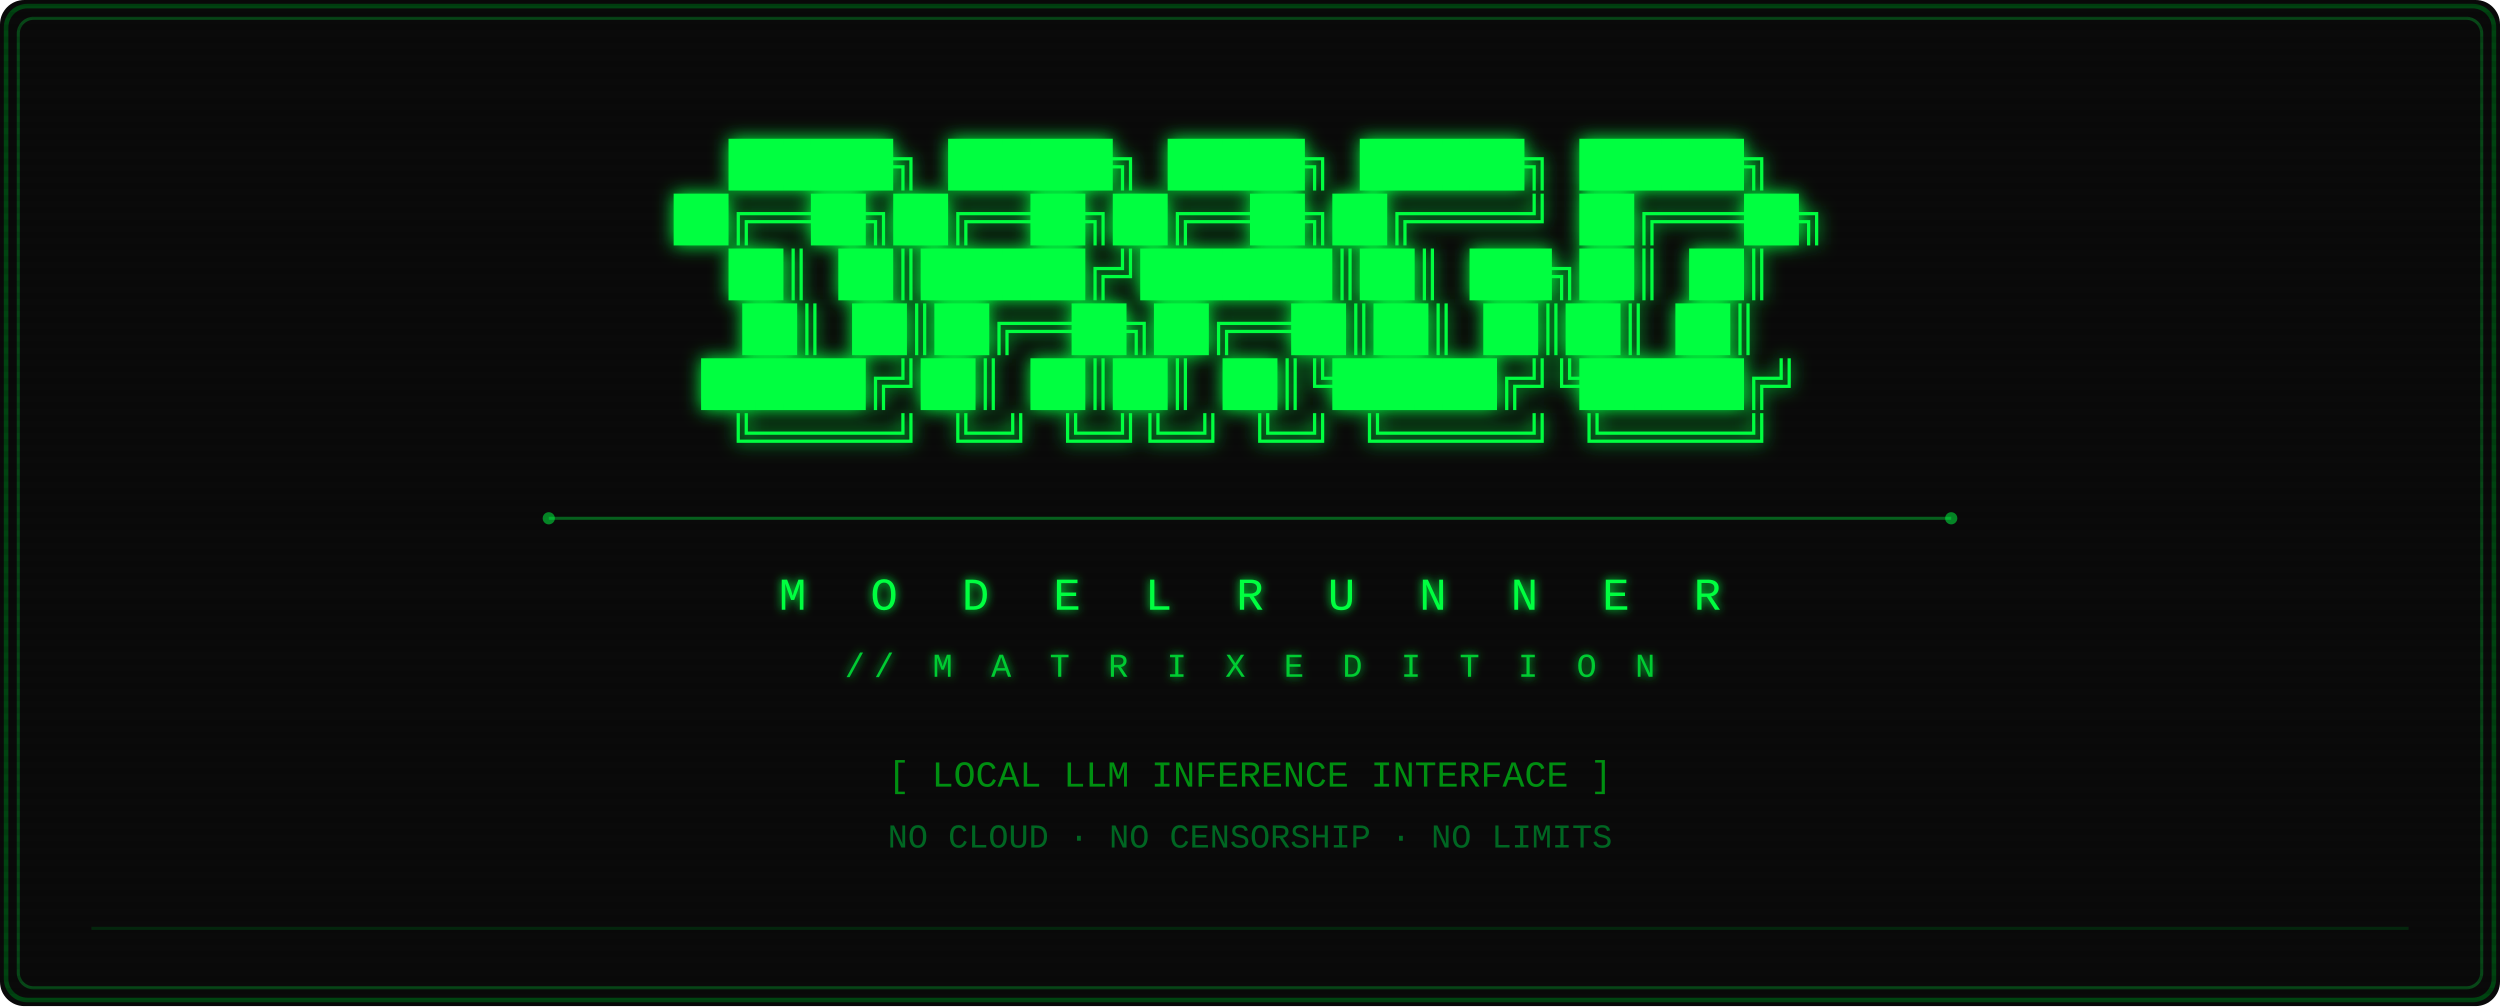
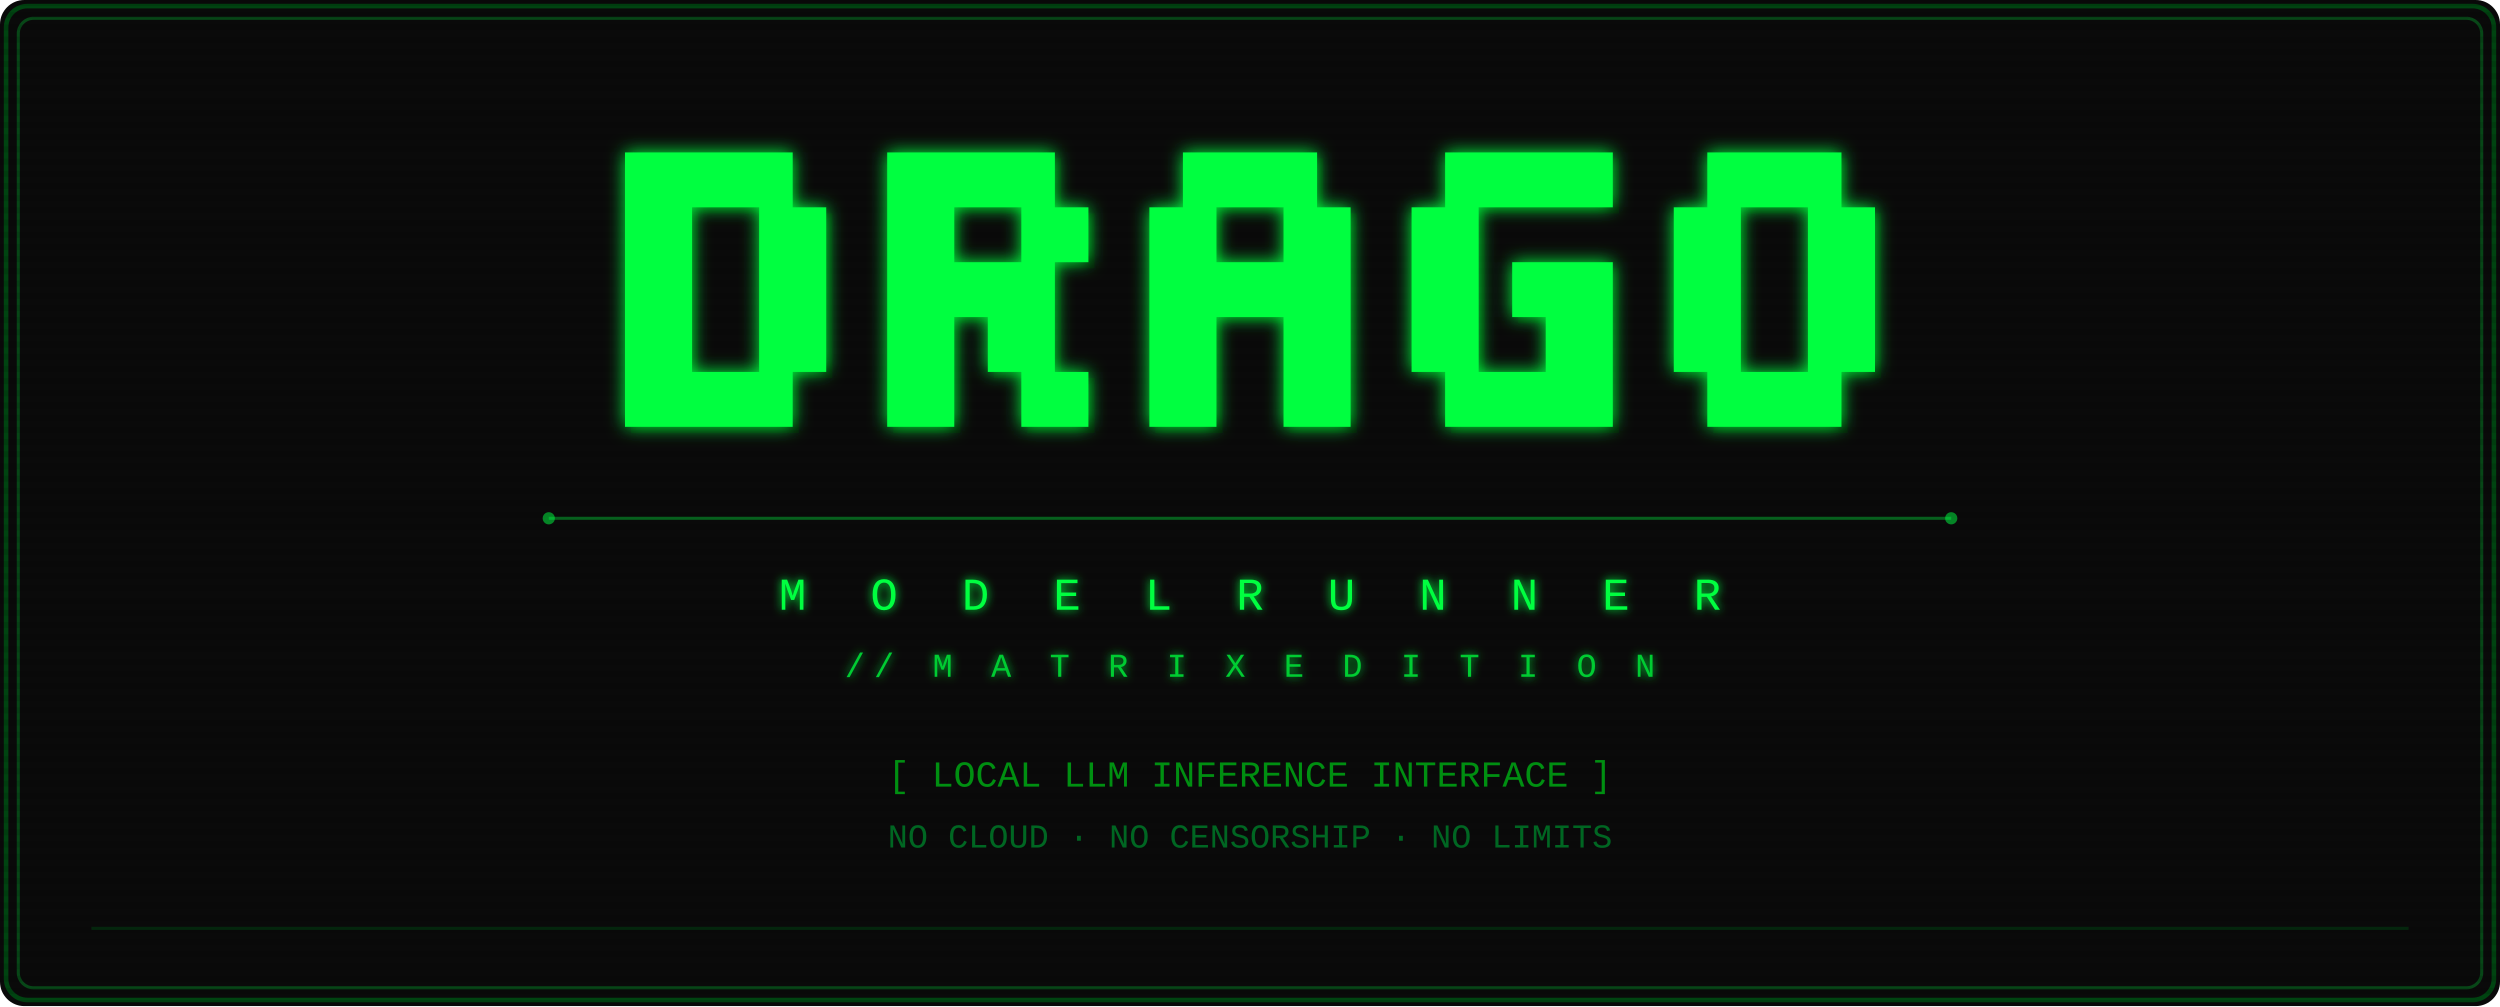
<svg xmlns="http://www.w3.org/2000/svg" width="820" height="330" viewBox="0 0 820 330">
  <defs>
    <filter id="glow">
      <feGaussianBlur stdDeviation="1.5" result="blur" />
      <feMerge>
        <feMergeNode in="blur" />
        <feMergeNode in="SourceGraphic" />
      </feMerge>
    </filter>
    <filter id="glow-lg">
      <feGaussianBlur stdDeviation="3" result="blur" />
      <feMerge>
        <feMergeNode in="blur" />
        <feMergeNode in="SourceGraphic" />
      </feMerge>
    </filter>
  </defs>
  <rect width="820" height="330" rx="8" fill="#0a0a0a" />
  <rect x="2" y="2" width="816" height="326" rx="7" fill="none" stroke="#004411" stroke-width="1.5" />
  <rect x="6" y="6" width="808" height="318" rx="5" fill="none" stroke="#00ff41" stroke-width="1" opacity="0.25" />
  <pattern id="sc" patternUnits="userSpaceOnUse" width="4" height="4">
    <rect width="4" height="2" fill="#000" opacity="0.1" />
  </pattern>
  <rect width="820" height="330" rx="8" fill="url(#sc)" />
-   <g filter="url(#glow-lg)">
-     <text x="410" y="58" text-anchor="middle" font-family="'Courier New','Liberation Mono','DejaVu Sans Mono',Consolas,monospace" font-size="15" fill="#00ff41" textLength="430" lengthAdjust="spacingAndGlyphs">██████╗ ██████╗  █████╗  ██████╗  ██████╗ </text>
-     <text x="410" y="76" text-anchor="middle" font-family="'Courier New','Liberation Mono','DejaVu Sans Mono',Consolas,monospace" font-size="15" fill="#00ff41" textLength="430" lengthAdjust="spacingAndGlyphs">██╔══██╗██╔══██╗██╔══██╗██╔════╝ ██╔═══██╗</text>
-     <text x="410" y="94" text-anchor="middle" font-family="'Courier New','Liberation Mono','DejaVu Sans Mono',Consolas,monospace" font-size="15" fill="#00ff41" textLength="430" lengthAdjust="spacingAndGlyphs">██║  ██║██████╔╝███████║██║  ███╗██║   ██║</text>
-     <text x="410" y="112" text-anchor="middle" font-family="'Courier New','Liberation Mono','DejaVu Sans Mono',Consolas,monospace" font-size="15" fill="#00ff41" textLength="430" lengthAdjust="spacingAndGlyphs">██║  ██║██╔══██╗██╔══██║██║   ██║██║   ██║</text>
-     <text x="410" y="130" text-anchor="middle" font-family="'Courier New','Liberation Mono','DejaVu Sans Mono',Consolas,monospace" font-size="15" fill="#00ff41" textLength="430" lengthAdjust="spacingAndGlyphs">██████╔╝██║  ██║██║  ██║╚██████╔╝╚██████╔╝</text>
-     <text x="410" y="148" text-anchor="middle" font-family="'Courier New','Liberation Mono','DejaVu Sans Mono',Consolas,monospace" font-size="15" fill="#00ff41" textLength="430" lengthAdjust="spacingAndGlyphs">╚═════╝ ╚═╝  ╚═╝╚═╝  ╚═╝ ╚═════╝  ╚═════╝ </text>
+   <g fill="#002200" opacity="0.5" transform="translate(2,2)">
+     <path d="M205,50h55v18h-55z M205,68h22v54h-22z M249,68h22v54h-22z M205,122h55v18h-55z" />
+     <path d="M291,50h55v18h-55z M291,68h22v72h-22z M335,68h22v18h-22z M313,86h33v18h-33z M324,104h22v18h-22z M335,122h22v18h-22z" />
+     <path d="M388,50h44v18h-44z M377,68h22v72h-22z M421,68h22v72h-22z M399,86h22v18h-22z" />
+     <path d="M474,50h55v18h-55z M463,68h22v54h-22z M496,86h33v18h-33z M507,104h22v18h-22z M474,122h55v18h-55z" />
+     <path d="M560,50h44v18h-44z M549,68h22v54h-22z M593,68h22v54h-22z M560,122h44v18h-44z" />
+   </g>
+   <g filter="url(#glow-lg)" fill="#00ff41">
+     <path d="M205,50h55v18h-55z M205,68h22v54h-22z M249,68h22v54h-22z M205,122h55v18h-55z" />
+     <path d="M291,50h55v18h-55z M291,68h22v72h-22z M335,68h22v18h-22z M313,86h33v18h-33z M324,104h22v18h-22z M335,122h22v18h-22z" />
+     <path d="M388,50h44v18h-44z M377,68h22v72h-22z M421,68h22v72h-22z M399,86h22v18h-22z" />
+     <path d="M474,50h55v18h-55z M463,68h22v54h-22z M496,86h33v18h-33z M507,104h22v18h-22z M474,122h55v18h-55z" />
+     <path d="M560,50h44v18h-44z M549,68h22v54h-22z M593,68h22v54h-22z M560,122h44v18h-44z" />
  </g>
  <line x1="180" y1="170" x2="640" y2="170" stroke="#00ff41" stroke-width="1" opacity="0.35" />
  <circle cx="180" cy="170" r="2" fill="#00ff41" opacity="0.5" />
  <circle cx="640" cy="170" r="2" fill="#00ff41" opacity="0.5" />
  <g filter="url(#glow)">
    <text x="410" y="200" text-anchor="middle" font-family="'Courier New','Liberation Mono','DejaVu Sans Mono',Consolas,monospace" font-size="15" fill="#00ff41" letter-spacing="6">M O D E L   R U N N E R</text>
    <text x="410" y="222" text-anchor="middle" font-family="'Courier New','Liberation Mono','DejaVu Sans Mono',Consolas,monospace" font-size="11" fill="#00cc33" letter-spacing="3">// M A T R I X   E D I T I O N</text>
  </g>
  <text x="410" y="258" text-anchor="middle" font-family="'Courier New','Liberation Mono','DejaVu Sans Mono',Consolas,monospace" font-size="12" fill="#008f11">[ LOCAL LLM INFERENCE INTERFACE ]</text>
  <text x="410" y="278" text-anchor="middle" font-family="'Courier New','Liberation Mono','DejaVu Sans Mono',Consolas,monospace" font-size="11" fill="#006622">NO CLOUD  ·  NO CENSORSHIP  ·  NO LIMITS</text>
  <rect x="30" y="304" width="760" height="1" fill="#004411" opacity="0.5" />
</svg>
